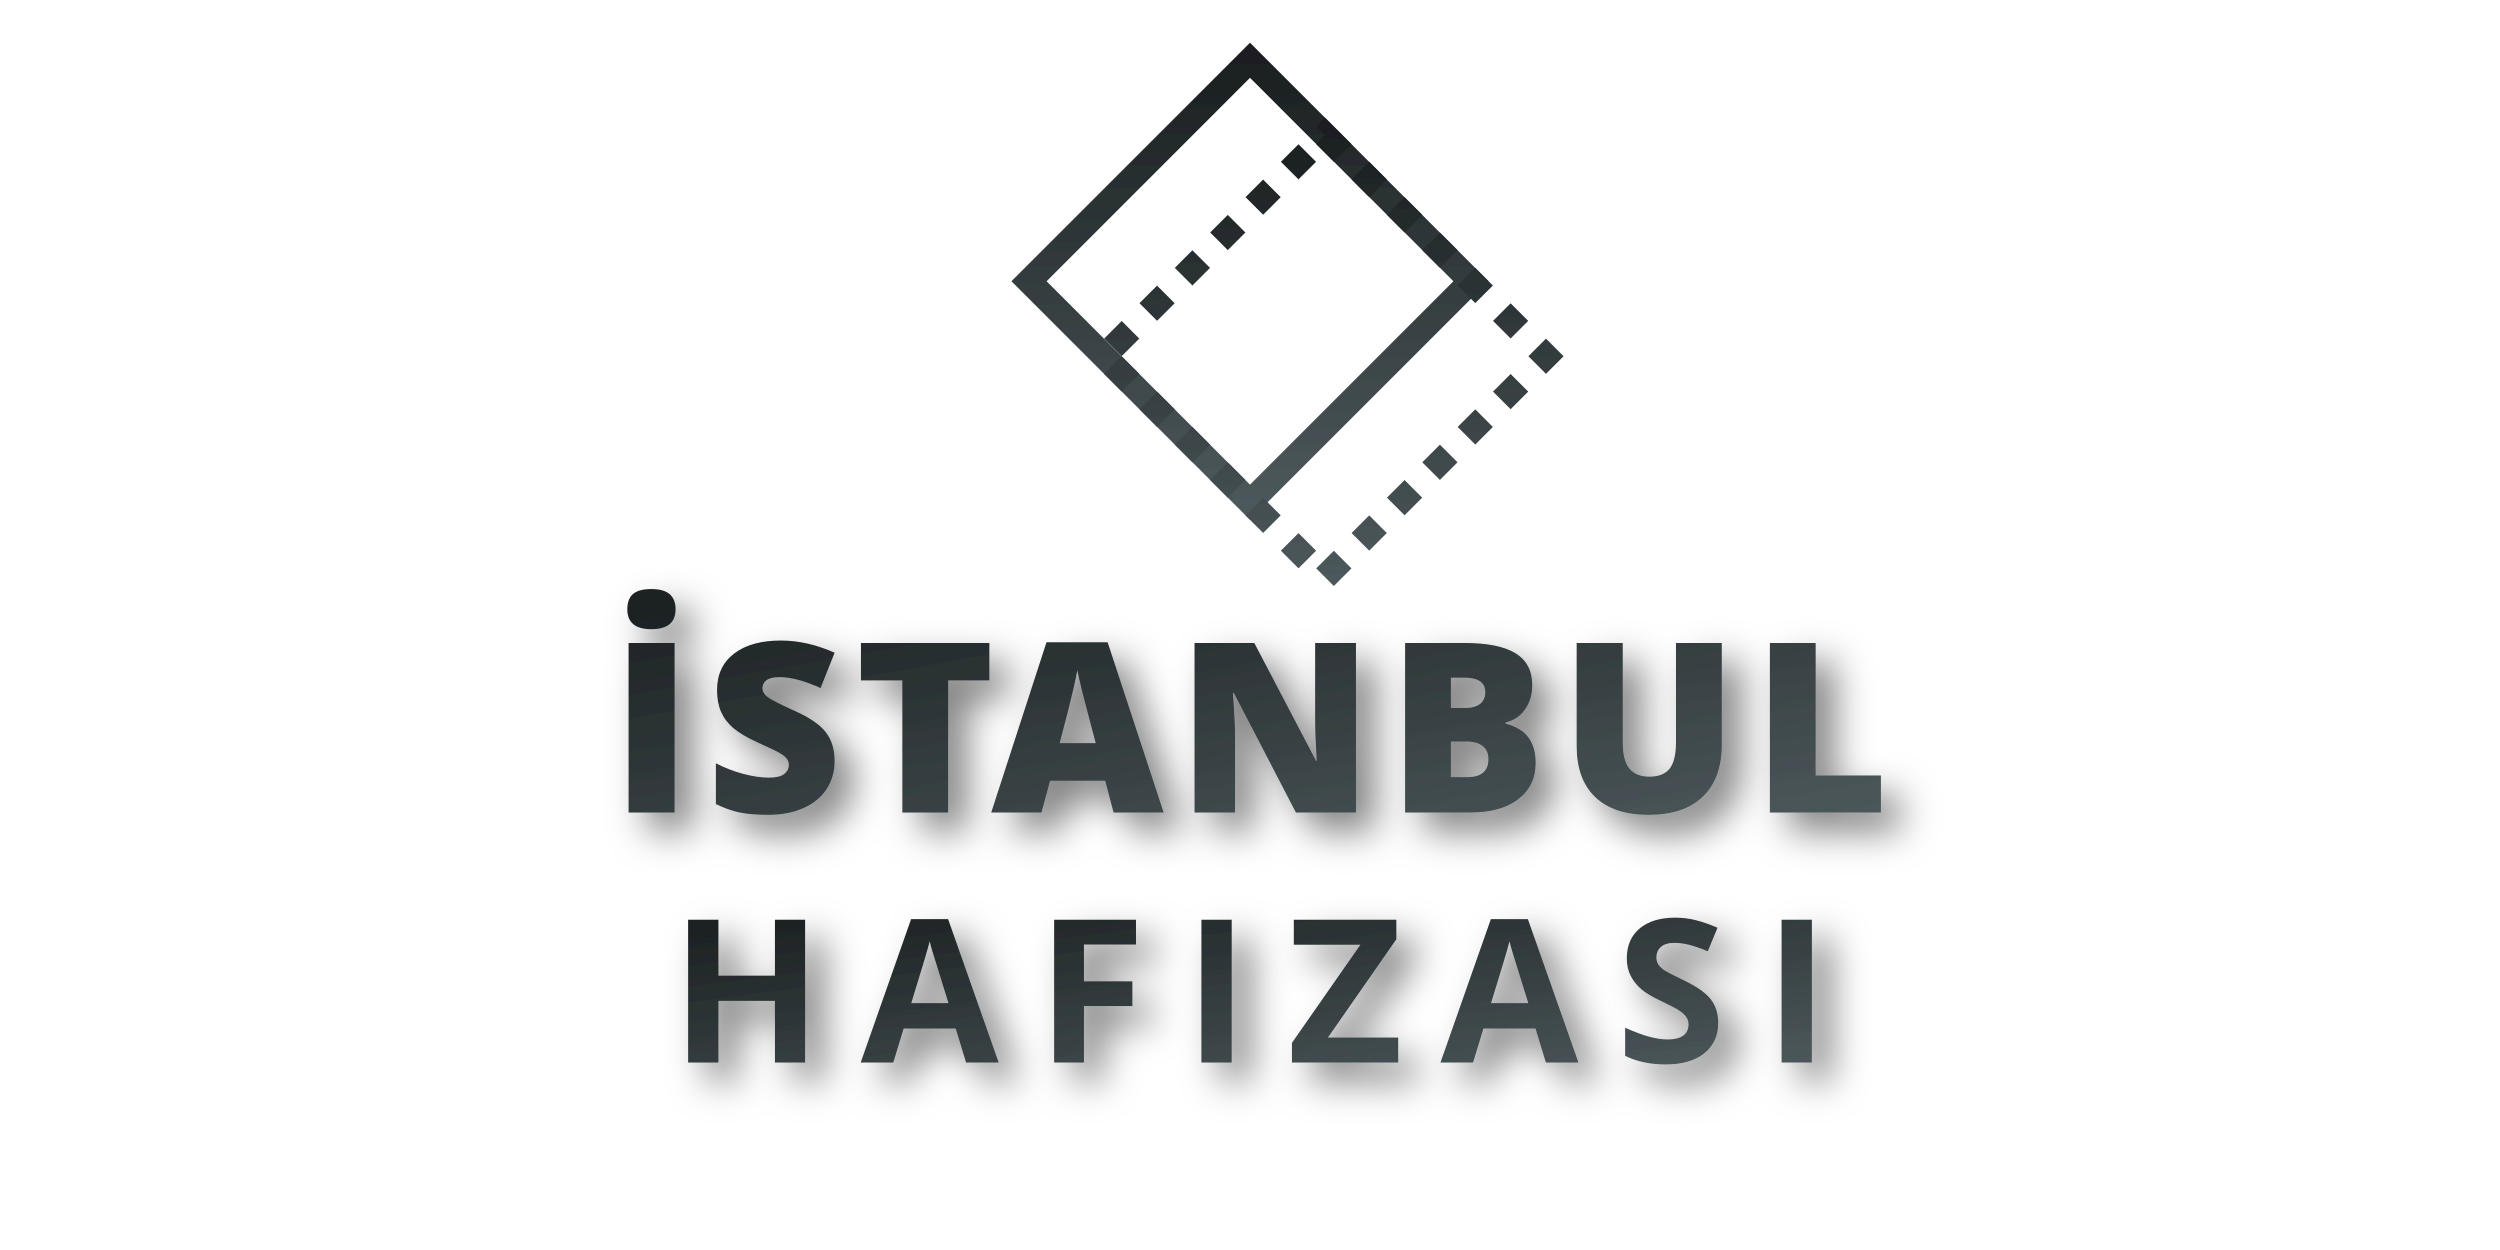
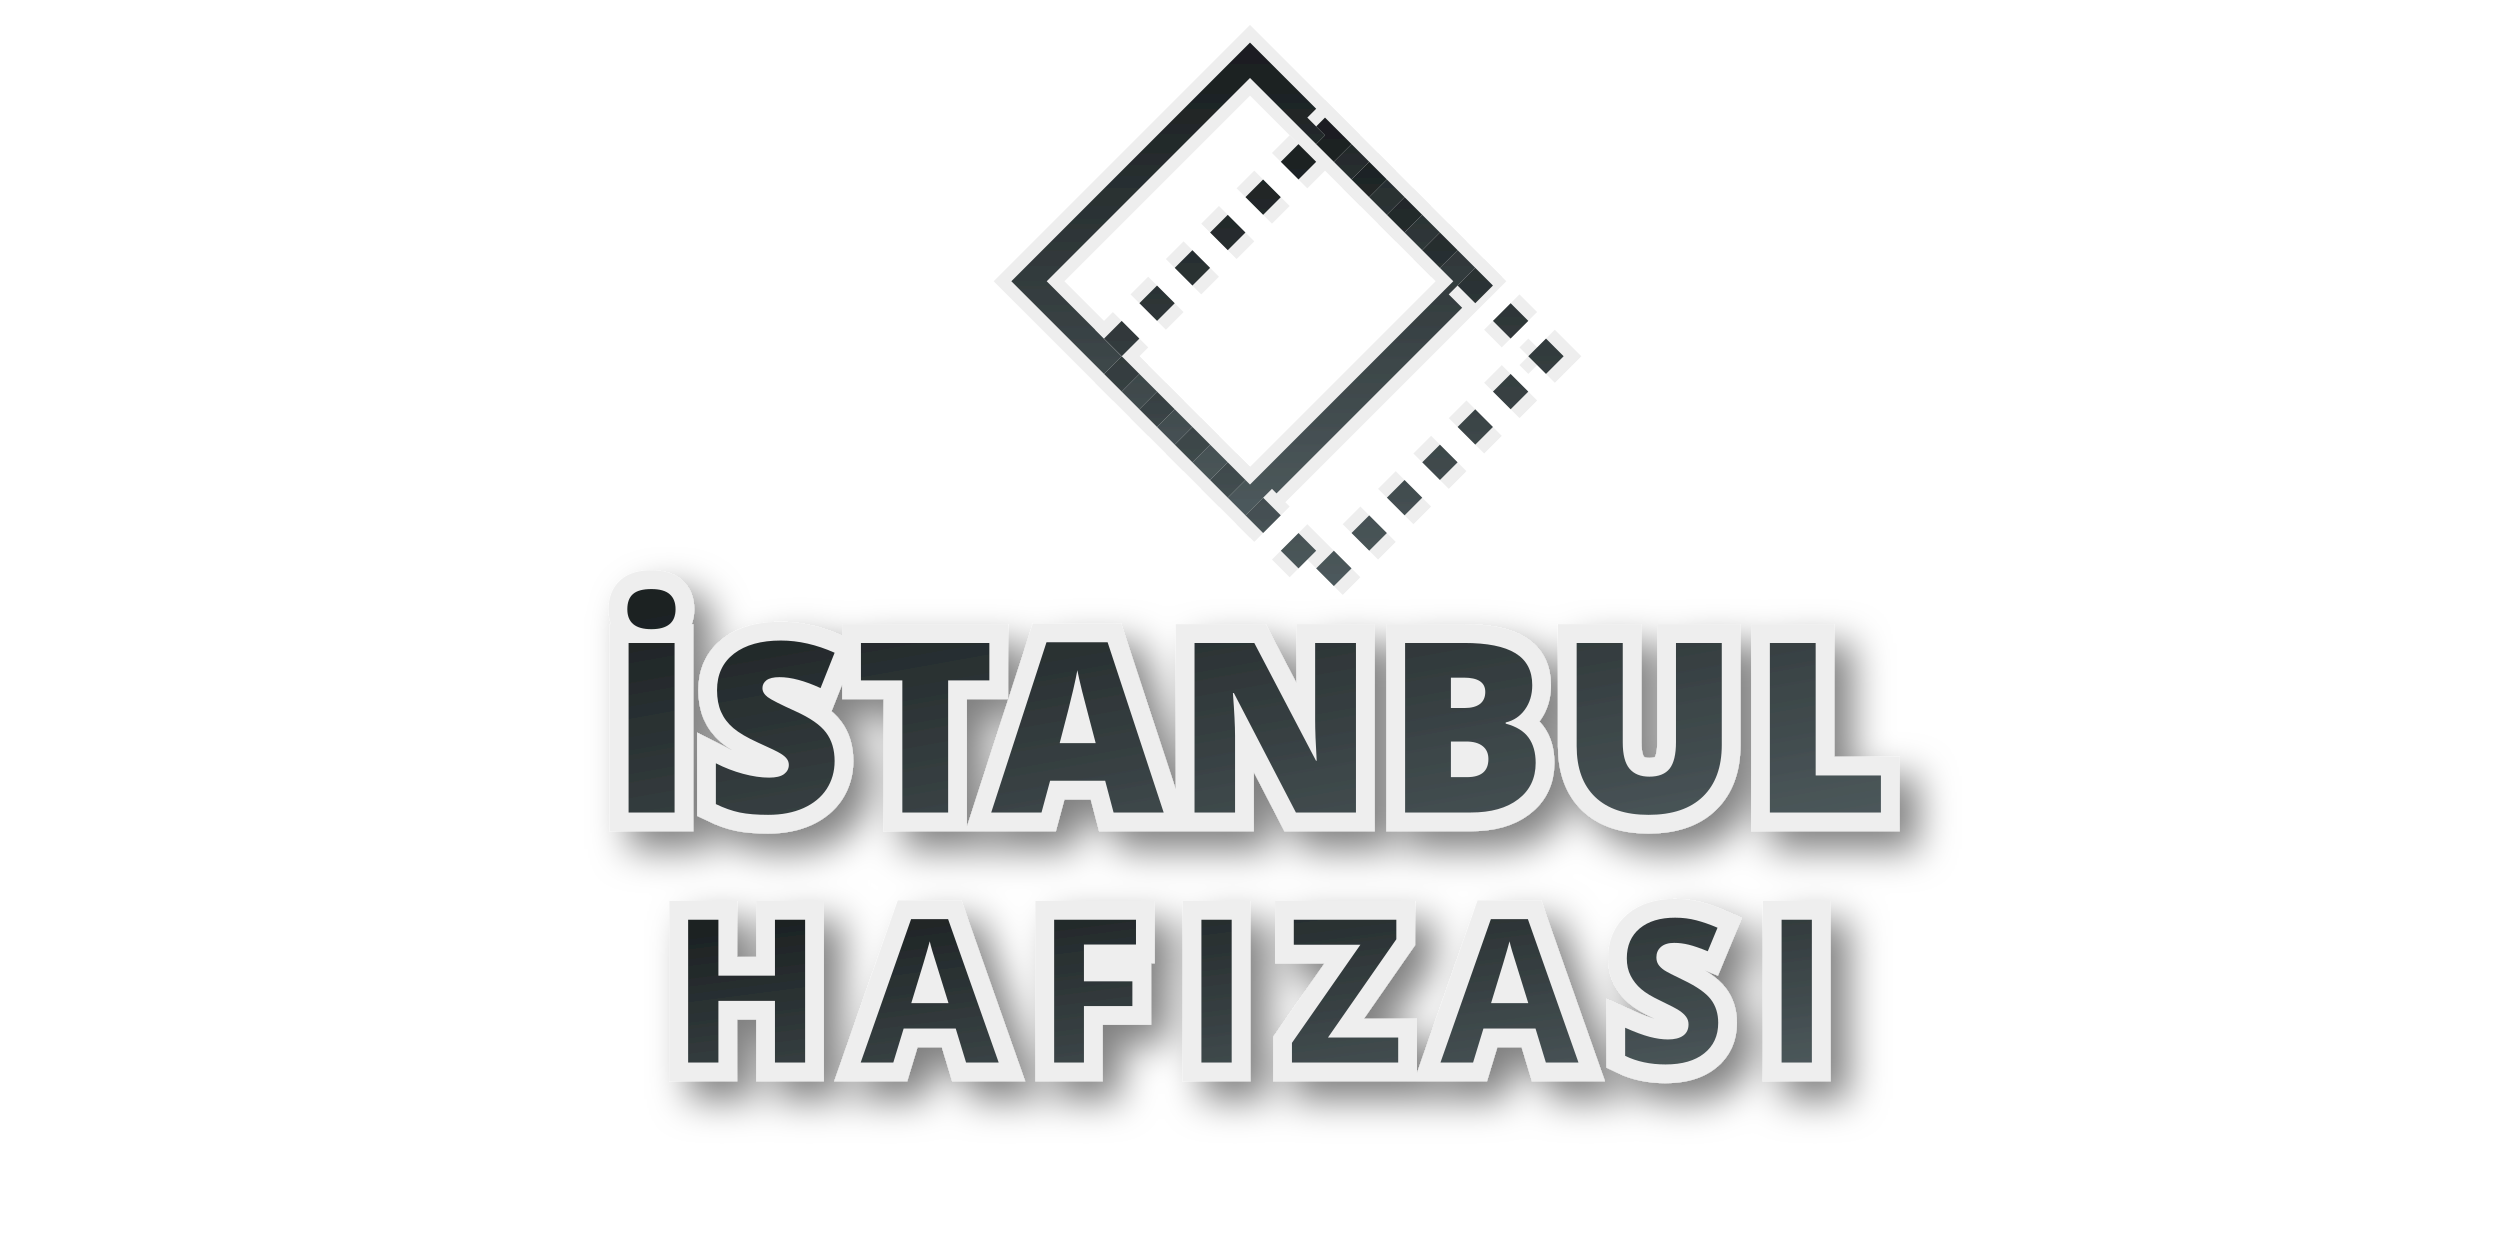
<svg xmlns="http://www.w3.org/2000/svg" viewBox="0 0 400 200">
  <defs>
    <filter id="powerfulGlow" x="-50%" y="-50%" width="200%" height="200%">
      <feGaussianBlur in="SourceGraphic" stdDeviation="5" result="blur" />
      <feFlood flood-color="#ffffff" flood-opacity="0.7" result="glowColor" />
      <feComposite in="glowColor" in2="blur" operator="in" result="softGlow" />
      <feMerge>
        <feMergeNode in="softGlow" />
        <feMergeNode in="SourceGraphic" />
      </feMerge>
    </filter>
    <filter id="strongShadow" x="-30%" y="-30%" width="160%" height="160%">
      <feGaussianBlur in="SourceAlpha" stdDeviation="3" result="blur" />
      <feOffset in="blur" dx="3" dy="3" result="offsetBlur" />
      <feFlood flood-color="#000000" flood-opacity="0.5" result="shadowColor" />
      <feComposite in="shadowColor" in2="offsetBlur" operator="in" result="shadowBlur" />
      <feMerge>
        <feMergeNode in="shadowBlur" />
        <feMergeNode in="SourceGraphic" />
      </feMerge>
    </filter>
    <linearGradient id="textGradient" x1="0%" y1="0%" x2="100%" y2="100%">
      <stop offset="0%" style="stop-color:#1a1f20" />
      <stop offset="100%" style="stop-color:#4C585B" />
    </linearGradient>
  </defs>
  <g transform="translate(50, 20)">
    <g transform="translate(125, 0)" filter="url(#powerfulGlow)">
+       <rect x="0" y="0" width="50" height="50" fill="none" stroke="#EEEEEE" stroke-width="8" transform="rotate(45, 25, 25)" />
      <rect x="0" y="0" width="50" height="50" fill="none" stroke="url(#textGradient)" stroke-width="4" transform="rotate(45, 25, 25)" />
+       <rect x="12" y="12" width="50" height="50" fill="none" stroke="#EEEEEE" stroke-width="8" transform="rotate(45, 37, 37)" stroke-dasharray="4,4" />
      <rect x="12" y="12" width="50" height="50" fill="none" stroke="url(#textGradient)" stroke-width="4" transform="rotate(45, 37, 37)" stroke-dasharray="4,4" />
    </g>
    <g filter="url(#strongShadow)">
+       <text x="150" y="110" text-anchor="middle" font-family="'Open Sans', sans-serif" font-size="38" letter-spacing="2" font-weight="900" stroke="#EEEEEE" stroke-width="6" fill="none">İSTANBUL</text>
      <text x="150" y="110" text-anchor="middle" font-family="'Open Sans', sans-serif" font-size="38" letter-spacing="2" font-weight="900" fill="url(#textGradient)">İSTANBUL</text>
+       <text x="150" y="150" text-anchor="middle" font-family="'Open Sans', sans-serif" font-size="32" letter-spacing="6" font-weight="700" stroke="#EEEEEE" stroke-width="6" fill="none">HAFIZASI</text>
      <text x="150" y="150" text-anchor="middle" font-family="'Open Sans', sans-serif" font-size="32" letter-spacing="6" font-weight="700" fill="url(#textGradient)">HAFIZASI</text>
    </g>
  </g>
</svg>
